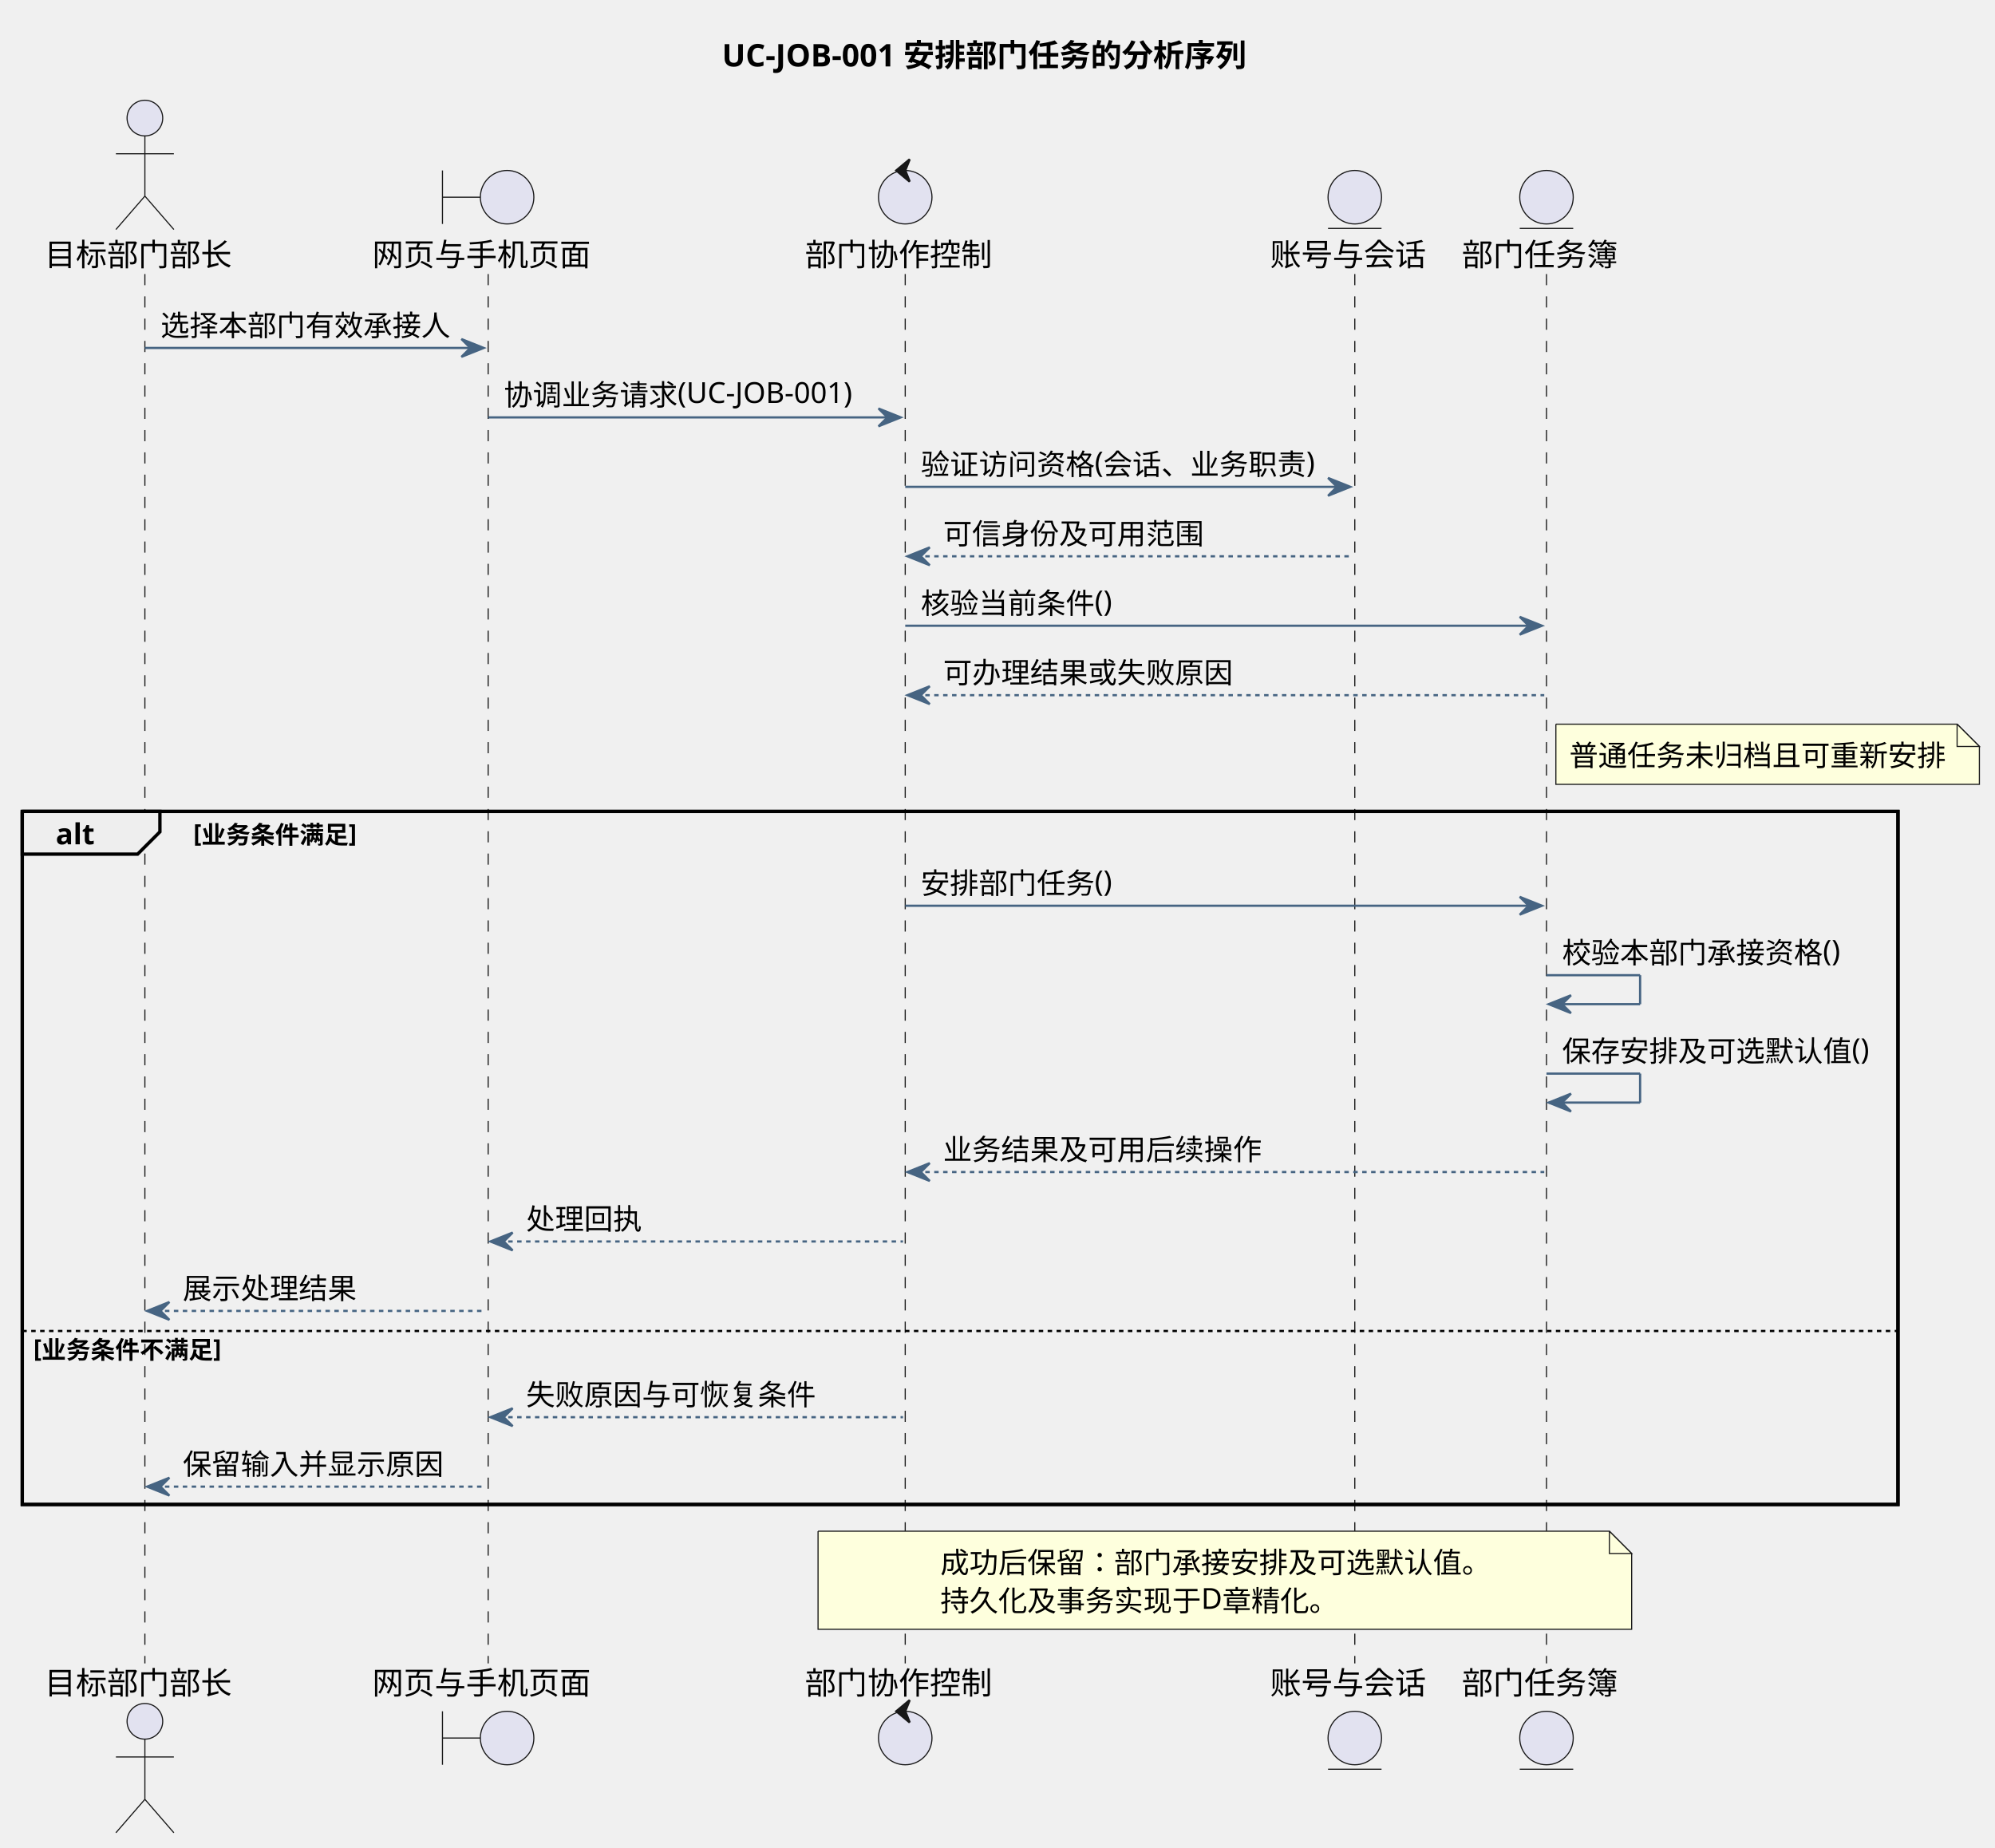
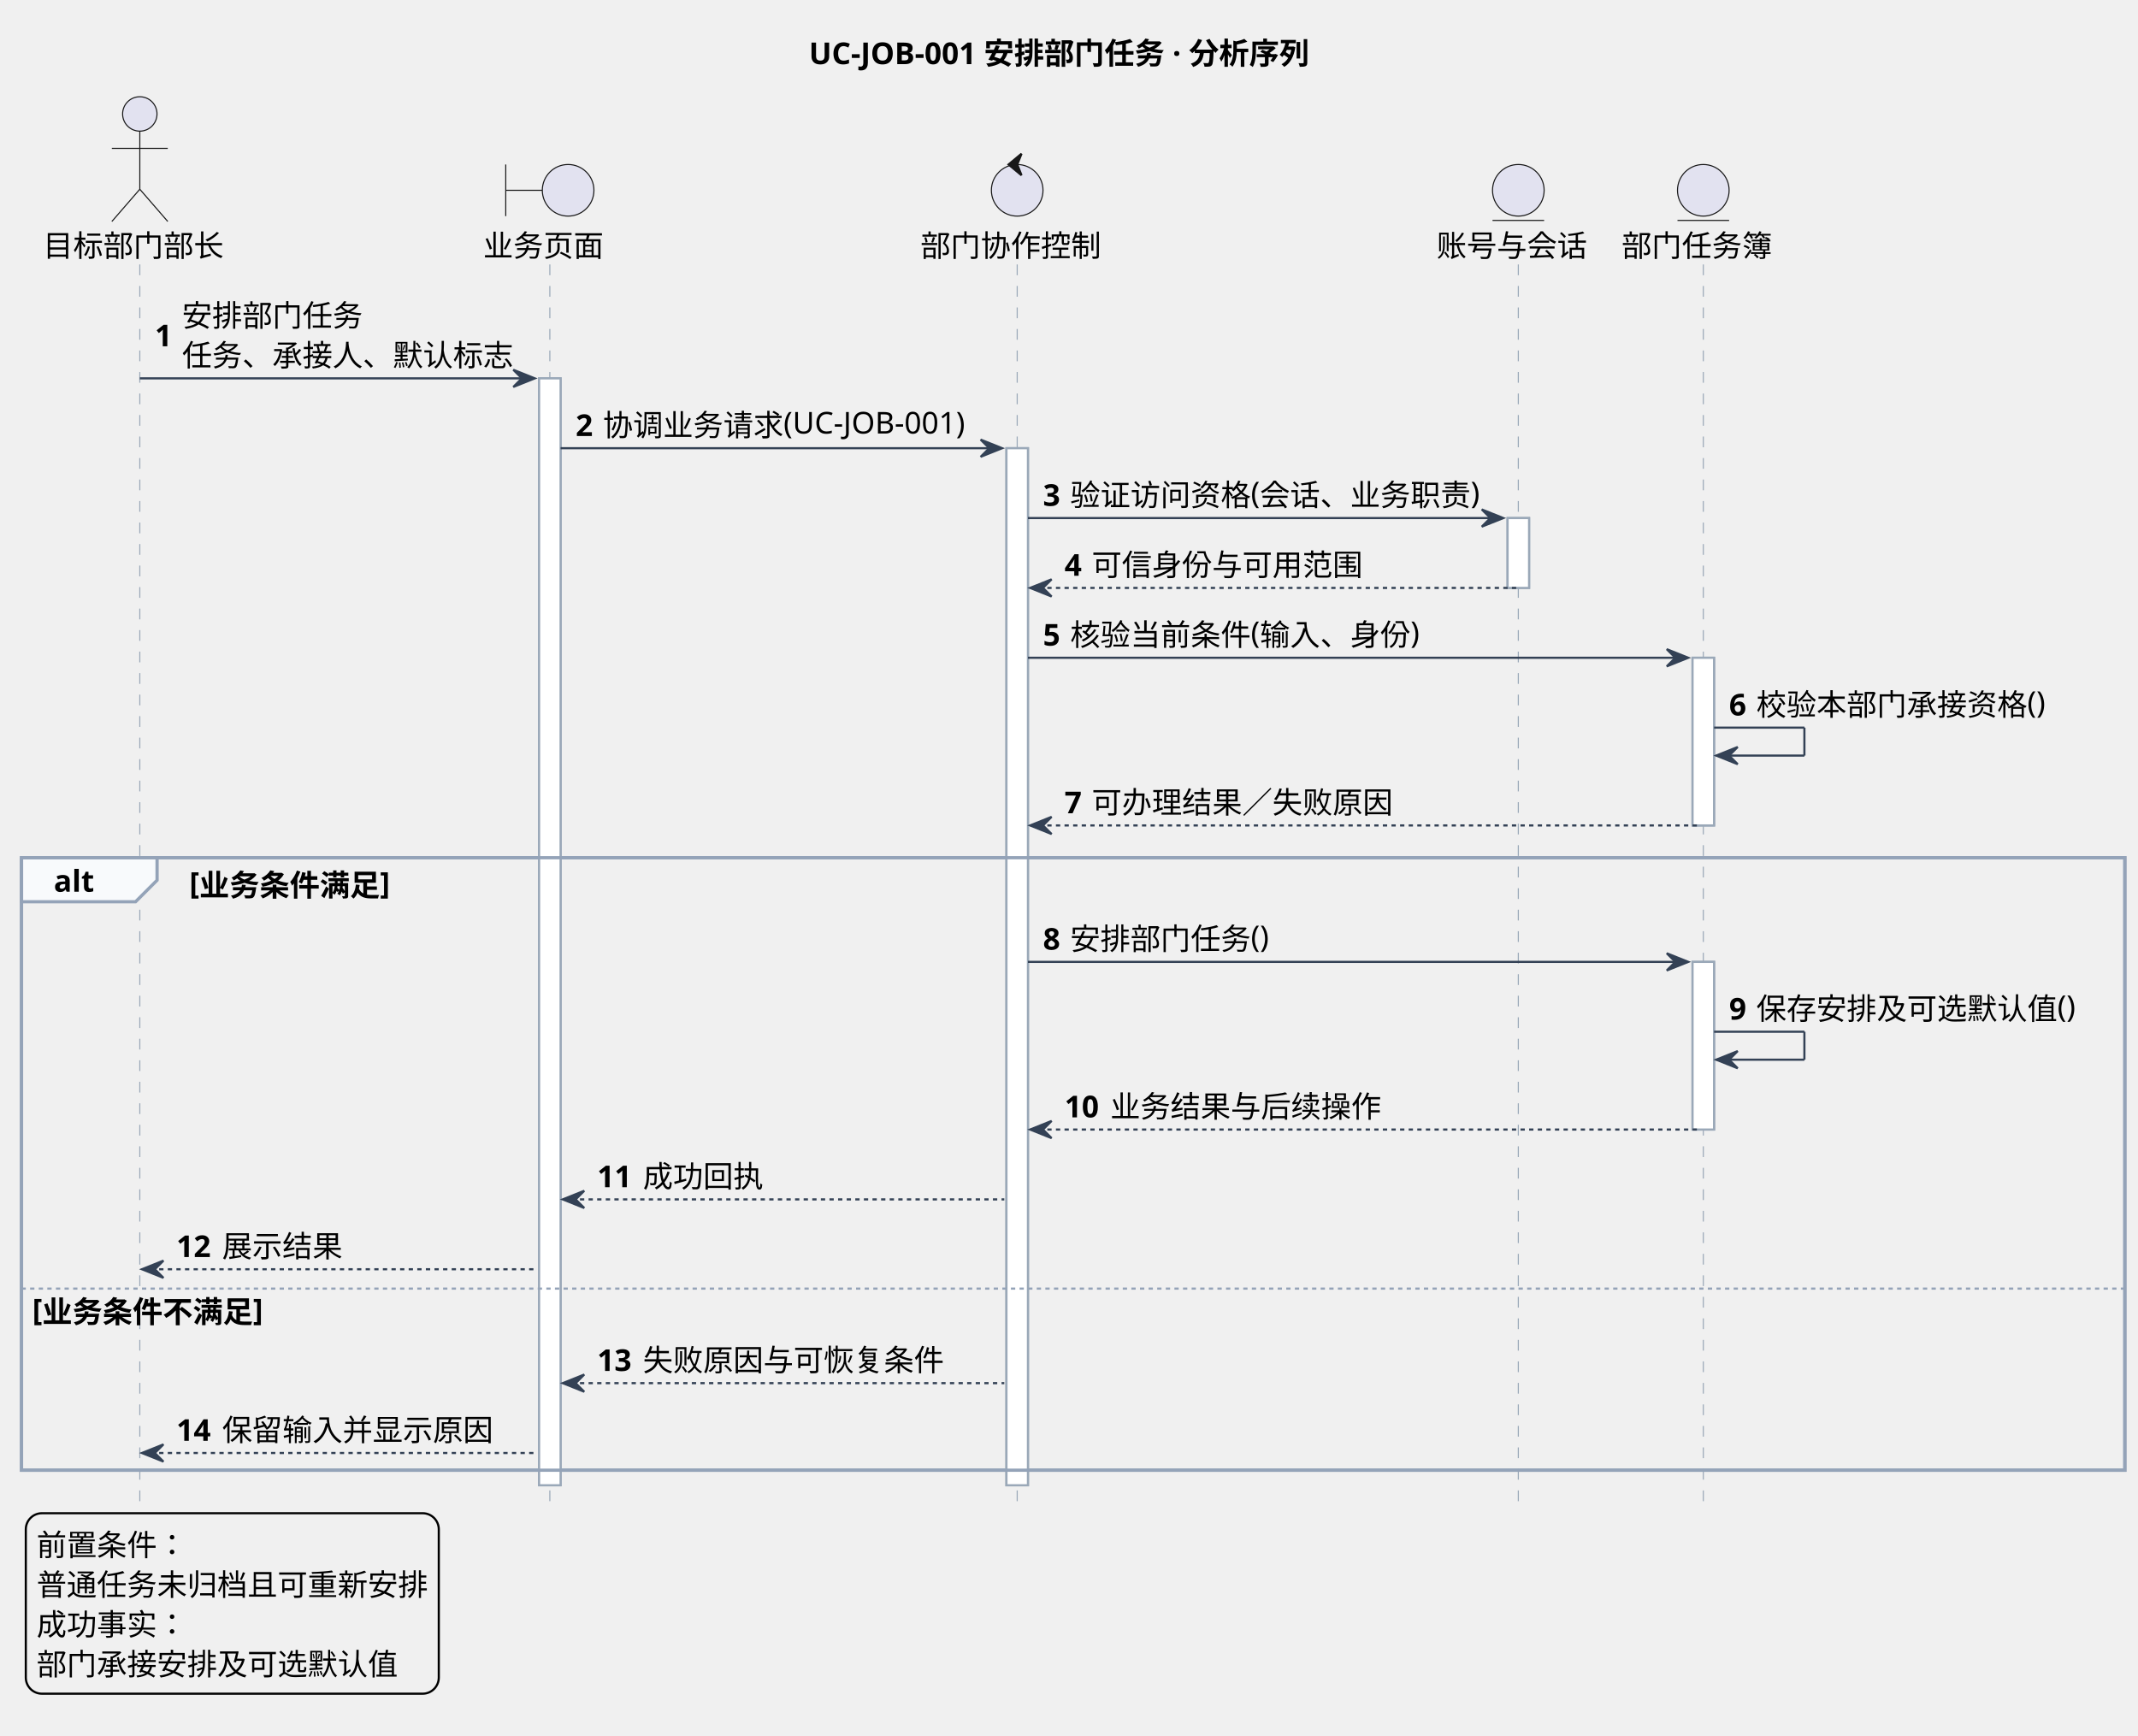
- <svg xmlns="http://www.w3.org/2000/svg" contentStyleType="text/css" height="829px" preserveAspectRatio="none" style="width:895px;height:829px;background:#FFFFFF;" version="1.1" viewBox="0 0 895 829" width="895px" zoomAndPan="magnify">
+ <svg xmlns="http://www.w3.org/2000/svg" contentStyleType="text/css" height="807px" preserveAspectRatio="none" style="width:994px;height:807px;background:#FFFFFF;" version="1.1" viewBox="0 0 994 807" width="994px" zoomAndPan="magnify">
  <defs />
  <g>
-     <text fill="#000000" font-family="Microsoft YaHei" font-size="14" font-weight="bold" lengthAdjust="spacing" textLength="244.2" x="323.9" y="29.814">UC-JOB-001 安排部门任务的分析序列</text>
-     <rect fill="none" height="310.938" style="stroke:#000000;stroke-width:1.5;" width="841.47" x="10" y="364.059" />
-     <line style="stroke:#181818;stroke-width:0.5;stroke-dasharray:5.0,5.0;" x1="65" x2="65" y1="122.955" y2="746.312" />
-     <line style="stroke:#181818;stroke-width:0.5;stroke-dasharray:5.0,5.0;" x1="219" x2="219" y1="122.955" y2="746.312" />
-     <line style="stroke:#181818;stroke-width:0.5;stroke-dasharray:5.0,5.0;" x1="406.103" x2="406.103" y1="122.955" y2="746.312" />
-     <line style="stroke:#181818;stroke-width:0.5;stroke-dasharray:5.0,5.0;" x1="607.787" x2="607.787" y1="122.955" y2="746.312" />
-     <line style="stroke:#181818;stroke-width:0.5;stroke-dasharray:5.0,5.0;" x1="693.787" x2="693.787" y1="122.955" y2="746.312" />
+     <text fill="#000000" font-family="Microsoft YaHei" font-size="14" font-weight="bold" lengthAdjust="spacing" textLength="244.692" x="376.098" y="29.814">UC-JOB-001 安排部门任务 · 分析序列</text>
+     <rect fill="#FFFFFF" height="514.641" style="stroke:#9AA8B8;stroke-width:1.0;" width="10" x="250.634" y="175.91" />
+     <rect fill="#FFFFFF" height="482.163" style="stroke:#9AA8B8;stroke-width:1.0;" width="10" x="467.917" y="208.388" />
+     <rect fill="#FFFFFF" height="32.477" style="stroke:#9AA8B8;stroke-width:1.0;" width="10" x="700.902" y="240.865" />
+     <rect fill="#FFFFFF" height="77.955" style="stroke:#9AA8B8;stroke-width:1.0;" width="10" x="786.902" y="305.82" />
+     <rect fill="#FFFFFF" height="77.955" style="stroke:#9AA8B8;stroke-width:1.0;" width="10" x="786.902" y="447.208" />
+     <rect fill="none" height="284.775" style="stroke:#94A3B8;stroke-width:1.5;" width="977.888" x="10" y="398.775" />
+     <line style="stroke:#9AA8B8;stroke-width:0.5;stroke-dasharray:5.0,5.0;" x1="65" x2="65" y1="122.955" y2="700.551" />
+     <line style="stroke:#9AA8B8;stroke-width:0.5;stroke-dasharray:5.0,5.0;" x1="255.634" x2="255.634" y1="122.955" y2="700.551" />
+     <line style="stroke:#9AA8B8;stroke-width:0.5;stroke-dasharray:5.0,5.0;" x1="472.917" x2="472.917" y1="122.955" y2="700.551" />
+     <line style="stroke:#9AA8B8;stroke-width:0.5;stroke-dasharray:5.0,5.0;" x1="705.902" x2="705.902" y1="122.955" y2="700.551" />
+     <line style="stroke:#9AA8B8;stroke-width:0.5;stroke-dasharray:5.0,5.0;" x1="791.902" x2="791.902" y1="122.955" y2="700.551" />
    <text fill="#000000" font-family="Microsoft YaHei" font-size="14" lengthAdjust="spacing" textLength="84" x="20" y="119.291">目标部门部长</text>
    <ellipse cx="65" cy="52.977" fill="#E2E2F0" rx="8" ry="8" style="stroke:#181818;stroke-width:0.5;" />
    <path d="M65,60.977 L65,87.978 M52,68.978 L78,68.978 M65,87.978 L52,102.978 M65,87.978 L78,102.978 " fill="none" style="stroke:#181818;stroke-width:0.5;" />
-     <text fill="#000000" font-family="Microsoft YaHei" font-size="14" lengthAdjust="spacing" textLength="84" x="20" y="760.125">目标部门部长</text>
-     <ellipse cx="65" cy="772.29" fill="#E2E2F0" rx="8" ry="8" style="stroke:#181818;stroke-width:0.5;" />
-     <path d="M65,780.29 L65,807.29 M52,788.29 L78,788.29 M65,807.29 L52,822.29 M65,807.29 L78,822.29 " fill="none" style="stroke:#181818;stroke-width:0.5;" />
-     <text fill="#000000" font-family="Microsoft YaHei" font-size="14" lengthAdjust="spacing" textLength="98" x="167" y="119.291">网页与手机页面</text>
-     <path d="M198.5,76.478 L198.5,100.478 M198.5,88.478 L215.5,88.478 " fill="none" style="stroke:#181818;stroke-width:0.5;" />
-     <ellipse cx="227.5" cy="88.478" fill="#E2E2F0" rx="12" ry="12" style="stroke:#181818;stroke-width:0.5;" />
-     <text fill="#000000" font-family="Microsoft YaHei" font-size="14" lengthAdjust="spacing" textLength="98" x="167" y="760.125">网页与手机页面</text>
-     <path d="M198.5,767.79 L198.5,791.79 M198.5,779.79 L215.5,779.79 " fill="none" style="stroke:#181818;stroke-width:0.5;" />
-     <ellipse cx="227.5" cy="779.79" fill="#E2E2F0" rx="12" ry="12" style="stroke:#181818;stroke-width:0.5;" />
-     <text fill="#000000" font-family="Microsoft YaHei" font-size="14" lengthAdjust="spacing" textLength="84" x="361.103" y="119.291">部门协作控制</text>
-     <ellipse cx="406.103" cy="88.478" fill="#E2E2F0" rx="12" ry="12" style="stroke:#181818;stroke-width:0.5;" />
-     <polygon fill="#181818" points="402.103,76.478,408.103,71.478,406.103,76.478,408.103,81.478,402.103,76.478" style="stroke:#181818;stroke-width:1.0;" />
-     <text fill="#000000" font-family="Microsoft YaHei" font-size="14" lengthAdjust="spacing" textLength="84" x="361.103" y="760.125">部门协作控制</text>
-     <ellipse cx="406.103" cy="779.79" fill="#E2E2F0" rx="12" ry="12" style="stroke:#181818;stroke-width:0.5;" />
-     <polygon fill="#181818" points="402.103,767.79,408.103,762.79,406.103,767.79,408.103,772.79,402.103,767.79" style="stroke:#181818;stroke-width:1.0;" />
-     <text fill="#000000" font-family="Microsoft YaHei" font-size="14" lengthAdjust="spacing" textLength="70" x="569.787" y="119.291">账号与会话</text>
-     <ellipse cx="607.787" cy="88.478" fill="#E2E2F0" rx="12" ry="12" style="stroke:#181818;stroke-width:0.5;" />
-     <line style="stroke:#181818;stroke-width:0.5;" x1="595.787" x2="619.787" y1="102.478" y2="102.478" />
-     <text fill="#000000" font-family="Microsoft YaHei" font-size="14" lengthAdjust="spacing" textLength="70" x="569.787" y="760.125">账号与会话</text>
-     <ellipse cx="607.787" cy="779.79" fill="#E2E2F0" rx="12" ry="12" style="stroke:#181818;stroke-width:0.5;" />
-     <line style="stroke:#181818;stroke-width:0.5;" x1="595.787" x2="619.787" y1="793.79" y2="793.79" />
-     <text fill="#000000" font-family="Microsoft YaHei" font-size="14" lengthAdjust="spacing" textLength="70" x="655.787" y="119.291">部门任务簿</text>
-     <ellipse cx="693.787" cy="88.478" fill="#E2E2F0" rx="12" ry="12" style="stroke:#181818;stroke-width:0.5;" />
-     <line style="stroke:#181818;stroke-width:0.5;" x1="681.787" x2="705.787" y1="102.478" y2="102.478" />
-     <text fill="#000000" font-family="Microsoft YaHei" font-size="14" lengthAdjust="spacing" textLength="70" x="655.787" y="760.125">部门任务簿</text>
-     <ellipse cx="693.787" cy="779.79" fill="#E2E2F0" rx="12" ry="12" style="stroke:#181818;stroke-width:0.5;" />
-     <line style="stroke:#181818;stroke-width:0.5;" x1="681.787" x2="705.787" y1="793.79" y2="793.79" />
-     <polygon fill="#466482" points="207,152.113,217,156.113,207,160.113,211,156.113" style="stroke:#466482;stroke-width:1.0;" />
-     <line style="stroke:#466482;stroke-width:1.0;" x1="65" x2="213" y1="156.113" y2="156.113" />
-     <text fill="#000000" font-family="Microsoft YaHei" font-size="13" lengthAdjust="spacing" textLength="130" x="72" y="150.71">选择本部门有效承接人</text>
-     <polygon fill="#466482" points="394.103,183.27,404.103,187.27,394.103,191.27,398.103,187.27" style="stroke:#466482;stroke-width:1.0;" />
-     <line style="stroke:#466482;stroke-width:1.0;" x1="219" x2="400.103" y1="187.27" y2="187.27" />
-     <text fill="#000000" font-family="Microsoft YaHei" font-size="13" lengthAdjust="spacing" textLength="163.103" x="226" y="181.868">协调业务请求(UC-JOB-001)</text>
-     <polygon fill="#466482" points="595.787,214.428,605.787,218.428,595.787,222.428,599.787,218.428" style="stroke:#466482;stroke-width:1.0;" />
-     <line style="stroke:#466482;stroke-width:1.0;" x1="406.103" x2="601.787" y1="218.428" y2="218.428" />
-     <text fill="#000000" font-family="Microsoft YaHei" font-size="13" lengthAdjust="spacing" textLength="177.684" x="413.103" y="213.026">验证访问资格(会话、业务职责)</text>
-     <polygon fill="#466482" points="417.103,245.586,407.103,249.586,417.103,253.586,413.103,249.586" style="stroke:#466482;stroke-width:1.0;" />
-     <line style="stroke:#466482;stroke-width:1.0;stroke-dasharray:2.0,2.0;" x1="411.103" x2="606.787" y1="249.586" y2="249.586" />
-     <text fill="#000000" font-family="Microsoft YaHei" font-size="13" lengthAdjust="spacing" textLength="117" x="423.103" y="244.184">可信身份及可用范围</text>
-     <polygon fill="#466482" points="681.787,276.744,691.787,280.744,681.787,284.744,685.787,280.744" style="stroke:#466482;stroke-width:1.0;" />
-     <line style="stroke:#466482;stroke-width:1.0;" x1="406.103" x2="687.787" y1="280.744" y2="280.744" />
-     <text fill="#000000" font-family="Microsoft YaHei" font-size="13" lengthAdjust="spacing" textLength="86.684" x="413.103" y="275.341">核验当前条件()</text>
-     <polygon fill="#466482" points="417.103,307.901,407.103,311.901,417.103,315.901,413.103,311.901" style="stroke:#466482;stroke-width:1.0;" />
-     <line style="stroke:#466482;stroke-width:1.0;stroke-dasharray:2.0,2.0;" x1="411.103" x2="692.787" y1="311.901" y2="311.901" />
-     <text fill="#000000" font-family="Microsoft YaHei" font-size="13" lengthAdjust="spacing" textLength="130" x="423.103" y="306.499">可办理结果或失败原因</text>
-     <path d="M698,324.901 L698,351.901 L888,351.901 L888,334.901 L878,324.901 L698,324.901 " fill="#FEFFDD" style="stroke:#181818;stroke-width:0.5;" />
-     <path d="M878,324.901 L878,334.901 L888,334.901 L878,324.901 " fill="#FEFFDD" style="stroke:#181818;stroke-width:0.5;" />
-     <text fill="#000000" font-family="Microsoft YaHei" font-size="13" lengthAdjust="spacing" textLength="169" x="704" y="343.657">普通任务未归档且可重新安排</text>
-     <path d="M10,364.059 L71.739,364.059 L71.739,373.217 L61.739,383.217 L10,383.217 L10,364.059 " fill="#EEEEEE" style="stroke:#000000;stroke-width:1.5;" />
-     <rect fill="none" height="310.938" style="stroke:#000000;stroke-width:1.5;" width="841.47" x="10" y="364.059" />
-     <text fill="#000000" font-family="Microsoft YaHei" font-size="13" font-weight="bold" lengthAdjust="spacing" textLength="16.739" x="25" y="378.815">alt</text>
-     <text fill="#000000" font-family="Microsoft YaHei" font-size="11" font-weight="bold" lengthAdjust="spacing" textLength="74.572" x="86.739" y="377.698">[业务条件满足]</text>
-     <polygon fill="#466482" points="681.787,402.375,691.787,406.375,681.787,410.375,685.787,406.375" style="stroke:#466482;stroke-width:1.0;" />
-     <line style="stroke:#466482;stroke-width:1.0;" x1="406.103" x2="687.787" y1="406.375" y2="406.375" />
-     <text fill="#000000" font-family="Microsoft YaHei" font-size="13" lengthAdjust="spacing" textLength="86.684" x="413.103" y="400.972">安排部门任务()</text>
-     <line style="stroke:#466482;stroke-width:1.0;" x1="693.787" x2="735.787" y1="437.532" y2="437.532" />
-     <line style="stroke:#466482;stroke-width:1.0;" x1="735.787" x2="735.787" y1="437.532" y2="450.532" />
-     <line style="stroke:#466482;stroke-width:1.0;" x1="694.787" x2="735.787" y1="450.532" y2="450.532" />
-     <polygon fill="#466482" points="704.787,446.532,694.787,450.532,704.787,454.532,700.787,450.532" style="stroke:#466482;stroke-width:1.0;" />
-     <text fill="#000000" font-family="Microsoft YaHei" font-size="13" lengthAdjust="spacing" textLength="125.684" x="700.787" y="432.13">校验本部门承接资格()</text>
-     <line style="stroke:#466482;stroke-width:1.0;" x1="693.787" x2="735.787" y1="481.69" y2="481.69" />
-     <line style="stroke:#466482;stroke-width:1.0;" x1="735.787" x2="735.787" y1="481.69" y2="494.69" />
-     <line style="stroke:#466482;stroke-width:1.0;" x1="694.787" x2="735.787" y1="494.69" y2="494.69" />
-     <polygon fill="#466482" points="704.787,490.69,694.787,494.69,704.787,498.69,700.787,494.69" style="stroke:#466482;stroke-width:1.0;" />
-     <text fill="#000000" font-family="Microsoft YaHei" font-size="13" lengthAdjust="spacing" textLength="138.684" x="700.787" y="476.288">保存安排及可选默认值()</text>
-     <polygon fill="#466482" points="417.103,521.848,407.103,525.848,417.103,529.848,413.103,525.848" style="stroke:#466482;stroke-width:1.0;" />
-     <line style="stroke:#466482;stroke-width:1.0;stroke-dasharray:2.0,2.0;" x1="411.103" x2="692.787" y1="525.848" y2="525.848" />
-     <text fill="#000000" font-family="Microsoft YaHei" font-size="13" lengthAdjust="spacing" textLength="143" x="423.103" y="520.445">业务结果及可用后续操作</text>
-     <polygon fill="#466482" points="230,553.005,220,557.005,230,561.005,226,557.005" style="stroke:#466482;stroke-width:1.0;" />
-     <line style="stroke:#466482;stroke-width:1.0;stroke-dasharray:2.0,2.0;" x1="224" x2="405.103" y1="557.005" y2="557.005" />
-     <text fill="#000000" font-family="Microsoft YaHei" font-size="13" lengthAdjust="spacing" textLength="52" x="236" y="551.603">处理回执</text>
-     <polygon fill="#466482" points="76,584.163,66,588.163,76,592.163,72,588.163" style="stroke:#466482;stroke-width:1.0;" />
-     <line style="stroke:#466482;stroke-width:1.0;stroke-dasharray:2.0,2.0;" x1="70" x2="218" y1="588.163" y2="588.163" />
-     <text fill="#000000" font-family="Microsoft YaHei" font-size="13" lengthAdjust="spacing" textLength="78" x="82" y="582.761">展示处理结果</text>
-     <line style="stroke:#000000;stroke-width:1.0;stroke-dasharray:2.0,2.0;" x1="10" x2="851.47" y1="597.163" y2="597.163" />
-     <text fill="#000000" font-family="Microsoft YaHei" font-size="11" font-weight="bold" lengthAdjust="spacing" textLength="85.572" x="15" y="608.802">[业务条件不满足]</text>
-     <polygon fill="#466482" points="230,631.839,220,635.839,230,639.839,226,635.839" style="stroke:#466482;stroke-width:1.0;" />
-     <line style="stroke:#466482;stroke-width:1.0;stroke-dasharray:2.0,2.0;" x1="224" x2="405.103" y1="635.839" y2="635.839" />
-     <text fill="#000000" font-family="Microsoft YaHei" font-size="13" lengthAdjust="spacing" textLength="130" x="236" y="630.437">失败原因与可恢复条件</text>
-     <polygon fill="#466482" points="76,662.997,66,666.997,76,670.997,72,666.997" style="stroke:#466482;stroke-width:1.0;" />
-     <line style="stroke:#466482;stroke-width:1.0;stroke-dasharray:2.0,2.0;" x1="70" x2="218" y1="666.997" y2="666.997" />
-     <text fill="#000000" font-family="Microsoft YaHei" font-size="13" lengthAdjust="spacing" textLength="117" x="82" y="661.594">保留输入并显示原因</text>
-     <path d="M367,686.997 L367,730.997 L732,730.997 L732,696.997 L722,686.997 L367,686.997 " fill="#FEFFDD" style="stroke:#181818;stroke-width:0.5;" />
-     <path d="M722,686.997 L722,696.997 L732,696.997 L722,686.997 " fill="#FEFFDD" style="stroke:#181818;stroke-width:0.5;" />
-     <text fill="#000000" font-family="Microsoft YaHei" font-size="13" lengthAdjust="spacing" textLength="247" x="421.842" y="705.752">成功后保留：部门承接安排及可选默认值。</text>
-     <text fill="#000000" font-family="Microsoft YaHei" font-size="13" lengthAdjust="spacing" textLength="178.902" x="421.842" y="722.91">持久化及事务实现于D章精化。</text>
+     <text fill="#000000" font-family="Microsoft YaHei" font-size="14" lengthAdjust="spacing" textLength="56" x="224.634" y="119.291">业务页面</text>
+     <path d="M235.134,76.478 L235.134,100.478 M235.134,88.478 L252.134,88.478 " fill="none" style="stroke:#181818;stroke-width:0.5;" />
+     <ellipse cx="264.134" cy="88.478" fill="#E2E2F0" rx="12" ry="12" style="stroke:#181818;stroke-width:0.5;" />
+     <text fill="#000000" font-family="Microsoft YaHei" font-size="14" lengthAdjust="spacing" textLength="84" x="427.917" y="119.291">部门协作控制</text>
+     <ellipse cx="472.917" cy="88.478" fill="#E2E2F0" rx="12" ry="12" style="stroke:#181818;stroke-width:0.5;" />
+     <polygon fill="#181818" points="468.917,76.478,474.917,71.478,472.917,76.478,474.917,81.478,468.917,76.478" style="stroke:#181818;stroke-width:1.0;" />
+     <text fill="#000000" font-family="Microsoft YaHei" font-size="14" lengthAdjust="spacing" textLength="70" x="667.902" y="119.291">账号与会话</text>
+     <ellipse cx="705.902" cy="88.478" fill="#E2E2F0" rx="12" ry="12" style="stroke:#181818;stroke-width:0.5;" />
+     <line style="stroke:#181818;stroke-width:0.5;" x1="693.902" x2="717.902" y1="102.478" y2="102.478" />
+     <text fill="#000000" font-family="Microsoft YaHei" font-size="14" lengthAdjust="spacing" textLength="70" x="753.902" y="119.291">部门任务簿</text>
+     <ellipse cx="791.902" cy="88.478" fill="#E2E2F0" rx="12" ry="12" style="stroke:#181818;stroke-width:0.5;" />
+     <line style="stroke:#181818;stroke-width:0.5;" x1="779.902" x2="803.902" y1="102.478" y2="102.478" />
+     <rect fill="#FFFFFF" height="514.641" style="stroke:#9AA8B8;stroke-width:1.0;" width="10" x="250.634" y="175.91" />
+     <rect fill="#FFFFFF" height="482.163" style="stroke:#9AA8B8;stroke-width:1.0;" width="10" x="467.917" y="208.388" />
+     <rect fill="#FFFFFF" height="32.477" style="stroke:#9AA8B8;stroke-width:1.0;" width="10" x="700.902" y="240.865" />
+     <rect fill="#FFFFFF" height="77.955" style="stroke:#9AA8B8;stroke-width:1.0;" width="10" x="786.902" y="305.82" />
+     <rect fill="#FFFFFF" height="77.955" style="stroke:#9AA8B8;stroke-width:1.0;" width="10" x="786.902" y="447.208" />
+     <polygon fill="#334155" points="238.634,171.91,248.634,175.91,238.634,179.91,242.634,175.91" style="stroke:#334155;stroke-width:1.0;" />
+     <line style="stroke:#334155;stroke-width:1.0;" x1="65" x2="244.634" y1="175.91" y2="175.91" />
+     <text fill="#000000" font-family="Microsoft YaHei" font-size="14" font-weight="bold" lengthAdjust="spacing" textLength="8.634" x="72" y="161.007">1</text>
+     <text fill="#000000" font-family="Microsoft YaHei" font-size="14" lengthAdjust="spacing" textLength="84" x="84.634" y="151.769">安排部门任务</text>
+     <text fill="#000000" font-family="Microsoft YaHei" font-size="14" lengthAdjust="spacing" textLength="154" x="84.634" y="170.246">任务、承接人、默认标志</text>
+     <polygon fill="#334155" points="455.917,204.388,465.917,208.388,455.917,212.388,459.917,208.388" style="stroke:#334155;stroke-width:1.0;" />
+     <line style="stroke:#334155;stroke-width:1.0;" x1="260.634" x2="461.917" y1="208.388" y2="208.388" />
+     <text fill="#000000" font-family="Microsoft YaHei" font-size="14" font-weight="bold" lengthAdjust="spacing" textLength="8.634" x="267.634" y="202.724">2</text>
+     <text fill="#000000" font-family="Microsoft YaHei" font-size="14" lengthAdjust="spacing" textLength="175.649" x="280.268" y="202.724">协调业务请求(UC-JOB-001)</text>
+     <polygon fill="#334155" points="688.902,236.865,698.902,240.865,688.902,244.865,692.902,240.865" style="stroke:#334155;stroke-width:1.0;" />
+     <line style="stroke:#334155;stroke-width:1.0;" x1="477.917" x2="694.902" y1="240.865" y2="240.865" />
+     <text fill="#000000" font-family="Microsoft YaHei" font-size="14" font-weight="bold" lengthAdjust="spacing" textLength="8.634" x="484.917" y="235.201">3</text>
+     <text fill="#000000" font-family="Microsoft YaHei" font-size="14" lengthAdjust="spacing" textLength="191.352" x="497.551" y="235.201">验证访问资格(会话、业务职责)</text>
+     <polygon fill="#334155" points="488.917,269.343,478.917,273.343,488.917,277.343,484.917,273.343" style="stroke:#334155;stroke-width:1.0;" />
+     <line style="stroke:#334155;stroke-width:1.0;stroke-dasharray:2.0,2.0;" x1="482.917" x2="704.902" y1="273.343" y2="273.343" />
+     <text fill="#000000" font-family="Microsoft YaHei" font-size="14" font-weight="bold" lengthAdjust="spacing" textLength="8.634" x="494.917" y="267.679">4</text>
+     <text fill="#000000" font-family="Microsoft YaHei" font-size="14" lengthAdjust="spacing" textLength="126" x="507.551" y="267.679">可信身份与可用范围</text>
+     <polygon fill="#334155" points="774.902,301.82,784.902,305.82,774.902,309.82,778.902,305.82" style="stroke:#334155;stroke-width:1.0;" />
+     <line style="stroke:#334155;stroke-width:1.0;" x1="477.917" x2="780.902" y1="305.82" y2="305.82" />
+     <text fill="#000000" font-family="Microsoft YaHei" font-size="14" font-weight="bold" lengthAdjust="spacing" textLength="8.634" x="484.917" y="300.156">5</text>
+     <text fill="#000000" font-family="Microsoft YaHei" font-size="14" lengthAdjust="spacing" textLength="163.352" x="497.551" y="300.156">核验当前条件(输入、身份)</text>
+     <line style="stroke:#334155;stroke-width:1.0;" x1="796.902" x2="838.902" y1="338.298" y2="338.298" />
+     <line style="stroke:#334155;stroke-width:1.0;" x1="838.902" x2="838.902" y1="338.298" y2="351.298" />
+     <line style="stroke:#334155;stroke-width:1.0;" x1="797.902" x2="838.902" y1="351.298" y2="351.298" />
+     <polygon fill="#334155" points="807.902,347.298,797.902,351.298,807.902,355.298,803.902,351.298" style="stroke:#334155;stroke-width:1.0;" />
+     <text fill="#000000" font-family="Microsoft YaHei" font-size="14" font-weight="bold" lengthAdjust="spacing" textLength="8.634" x="803.902" y="332.634">6</text>
+     <text fill="#000000" font-family="Microsoft YaHei" font-size="14" lengthAdjust="spacing" textLength="135.352" x="816.536" y="332.634">校验本部门承接资格()</text>
+     <polygon fill="#334155" points="488.917,379.775,478.917,383.775,488.917,387.775,484.917,383.775" style="stroke:#334155;stroke-width:1.0;" />
+     <line style="stroke:#334155;stroke-width:1.0;stroke-dasharray:2.0,2.0;" x1="482.917" x2="790.902" y1="383.775" y2="383.775" />
+     <text fill="#000000" font-family="Microsoft YaHei" font-size="14" font-weight="bold" lengthAdjust="spacing" textLength="8.634" x="494.917" y="378.111">7</text>
+     <text fill="#000000" font-family="Microsoft YaHei" font-size="14" lengthAdjust="spacing" textLength="140" x="507.551" y="378.111">可办理结果／失败原因</text>
+     <path d="M10,398.775 L73.026,398.775 L73.026,409.253 L63.026,419.253 L10,419.253 L10,398.775 " fill="#F8FAFC" style="stroke:#94A3B8;stroke-width:1.5;" />
+     <rect fill="none" height="284.775" style="stroke:#94A3B8;stroke-width:1.5;" width="977.888" x="10" y="398.775" />
+     <text fill="#000000" font-family="Microsoft YaHei" font-size="14" font-weight="bold" lengthAdjust="spacing" textLength="18.026" x="25" y="414.589">alt</text>
+     <text fill="#000000" font-family="Microsoft YaHei" font-size="14" font-weight="bold" lengthAdjust="spacing" textLength="94.91" x="88.026" y="415.589">[业务条件满足]</text>
+     <polygon fill="#334155" points="774.902,443.208,784.902,447.208,774.902,451.208,778.902,447.208" style="stroke:#334155;stroke-width:1.0;" />
+     <line style="stroke:#334155;stroke-width:1.0;" x1="477.917" x2="780.902" y1="447.208" y2="447.208" />
+     <text fill="#000000" font-family="Microsoft YaHei" font-size="14" font-weight="bold" lengthAdjust="spacing" textLength="8.634" x="484.917" y="441.544">8</text>
+     <text fill="#000000" font-family="Microsoft YaHei" font-size="14" lengthAdjust="spacing" textLength="93.352" x="497.551" y="441.544">安排部门任务()</text>
+     <line style="stroke:#334155;stroke-width:1.0;" x1="796.902" x2="838.902" y1="479.685" y2="479.685" />
+     <line style="stroke:#334155;stroke-width:1.0;" x1="838.902" x2="838.902" y1="479.685" y2="492.685" />
+     <line style="stroke:#334155;stroke-width:1.0;" x1="797.902" x2="838.902" y1="492.685" y2="492.685" />
+     <polygon fill="#334155" points="807.902,488.685,797.902,492.685,807.902,496.685,803.902,492.685" style="stroke:#334155;stroke-width:1.0;" />
+     <text fill="#000000" font-family="Microsoft YaHei" font-size="14" font-weight="bold" lengthAdjust="spacing" textLength="8.634" x="803.902" y="474.022">9</text>
+     <text fill="#000000" font-family="Microsoft YaHei" font-size="14" lengthAdjust="spacing" textLength="149.352" x="816.536" y="474.022">保存安排及可选默认值()</text>
+     <polygon fill="#334155" points="488.917,521.163,478.917,525.163,488.917,529.163,484.917,525.163" style="stroke:#334155;stroke-width:1.0;" />
+     <line style="stroke:#334155;stroke-width:1.0;stroke-dasharray:2.0,2.0;" x1="482.917" x2="790.902" y1="525.163" y2="525.163" />
+     <text fill="#000000" font-family="Microsoft YaHei" font-size="14" font-weight="bold" lengthAdjust="spacing" textLength="17.268" x="494.917" y="519.499">10</text>
+     <text fill="#000000" font-family="Microsoft YaHei" font-size="14" lengthAdjust="spacing" textLength="126" x="516.185" y="519.499">业务结果与后续操作</text>
+     <polygon fill="#334155" points="271.634,553.641,261.634,557.641,271.634,561.641,267.634,557.641" style="stroke:#334155;stroke-width:1.0;" />
+     <line style="stroke:#334155;stroke-width:1.0;stroke-dasharray:2.0,2.0;" x1="265.634" x2="466.917" y1="557.641" y2="557.641" />
+     <text fill="#000000" font-family="Microsoft YaHei" font-size="14" font-weight="bold" lengthAdjust="spacing" textLength="17.268" x="277.634" y="551.977">11</text>
+     <text fill="#000000" font-family="Microsoft YaHei" font-size="14" lengthAdjust="spacing" textLength="56" x="298.901" y="551.977">成功回执</text>
+     <polygon fill="#334155" points="76,586.118,66,590.118,76,594.118,72,590.118" style="stroke:#334155;stroke-width:1.0;" />
+     <line style="stroke:#334155;stroke-width:1.0;stroke-dasharray:2.0,2.0;" x1="70" x2="249.634" y1="590.118" y2="590.118" />
+     <text fill="#000000" font-family="Microsoft YaHei" font-size="14" font-weight="bold" lengthAdjust="spacing" textLength="17.268" x="82" y="584.454">12</text>
+     <text fill="#000000" font-family="Microsoft YaHei" font-size="14" lengthAdjust="spacing" textLength="56" x="103.268" y="584.454">展示结果</text>
+     <line style="stroke:#94A3B8;stroke-width:1.0;stroke-dasharray:2.0,2.0;" x1="10" x2="987.888" y1="599.118" y2="599.118" />
+     <text fill="#000000" font-family="Microsoft YaHei" font-size="14" font-weight="bold" lengthAdjust="spacing" textLength="108.91" x="15" y="613.932">[业务条件不满足]</text>
+     <polygon fill="#334155" points="271.634,639.073,261.634,643.073,271.634,647.073,267.634,643.073" style="stroke:#334155;stroke-width:1.0;" />
+     <line style="stroke:#334155;stroke-width:1.0;stroke-dasharray:2.0,2.0;" x1="265.634" x2="466.917" y1="643.073" y2="643.073" />
+     <text fill="#000000" font-family="Microsoft YaHei" font-size="14" font-weight="bold" lengthAdjust="spacing" textLength="17.268" x="277.634" y="637.409">13</text>
+     <text fill="#000000" font-family="Microsoft YaHei" font-size="14" lengthAdjust="spacing" textLength="140" x="298.901" y="637.409">失败原因与可恢复条件</text>
+     <polygon fill="#334155" points="76,671.551,66,675.551,76,679.551,72,675.551" style="stroke:#334155;stroke-width:1.0;" />
+     <line style="stroke:#334155;stroke-width:1.0;stroke-dasharray:2.0,2.0;" x1="70" x2="249.634" y1="675.551" y2="675.551" />
+     <text fill="#000000" font-family="Microsoft YaHei" font-size="14" font-weight="bold" lengthAdjust="spacing" textLength="17.268" x="82" y="669.887">14</text>
+     <text fill="#000000" font-family="Microsoft YaHei" font-size="14" lengthAdjust="spacing" textLength="126" x="103.268" y="669.887">保留输入并显示原因</text>
+     <rect fill="none" height="83.91" id="_legend" rx="7.5" ry="7.5" style="stroke:#000000;stroke-width:1.0;" width="192" x="12" y="703.551" />
+     <text fill="#000000" font-family="Microsoft YaHei" font-size="14" lengthAdjust="spacing" textLength="70" x="17" y="723.364">前置条件：</text>
+     <text fill="#000000" font-family="Microsoft YaHei" font-size="14" lengthAdjust="spacing" textLength="182" x="17" y="741.842">普通任务未归档且可重新安排</text>
+     <text fill="#000000" font-family="Microsoft YaHei" font-size="14" lengthAdjust="spacing" textLength="70" x="17" y="760.319">成功事实：</text>
+     <text fill="#000000" font-family="Microsoft YaHei" font-size="14" lengthAdjust="spacing" textLength="168" x="17" y="778.797">部门承接安排及可选默认值</text>
  </g>
</svg>
